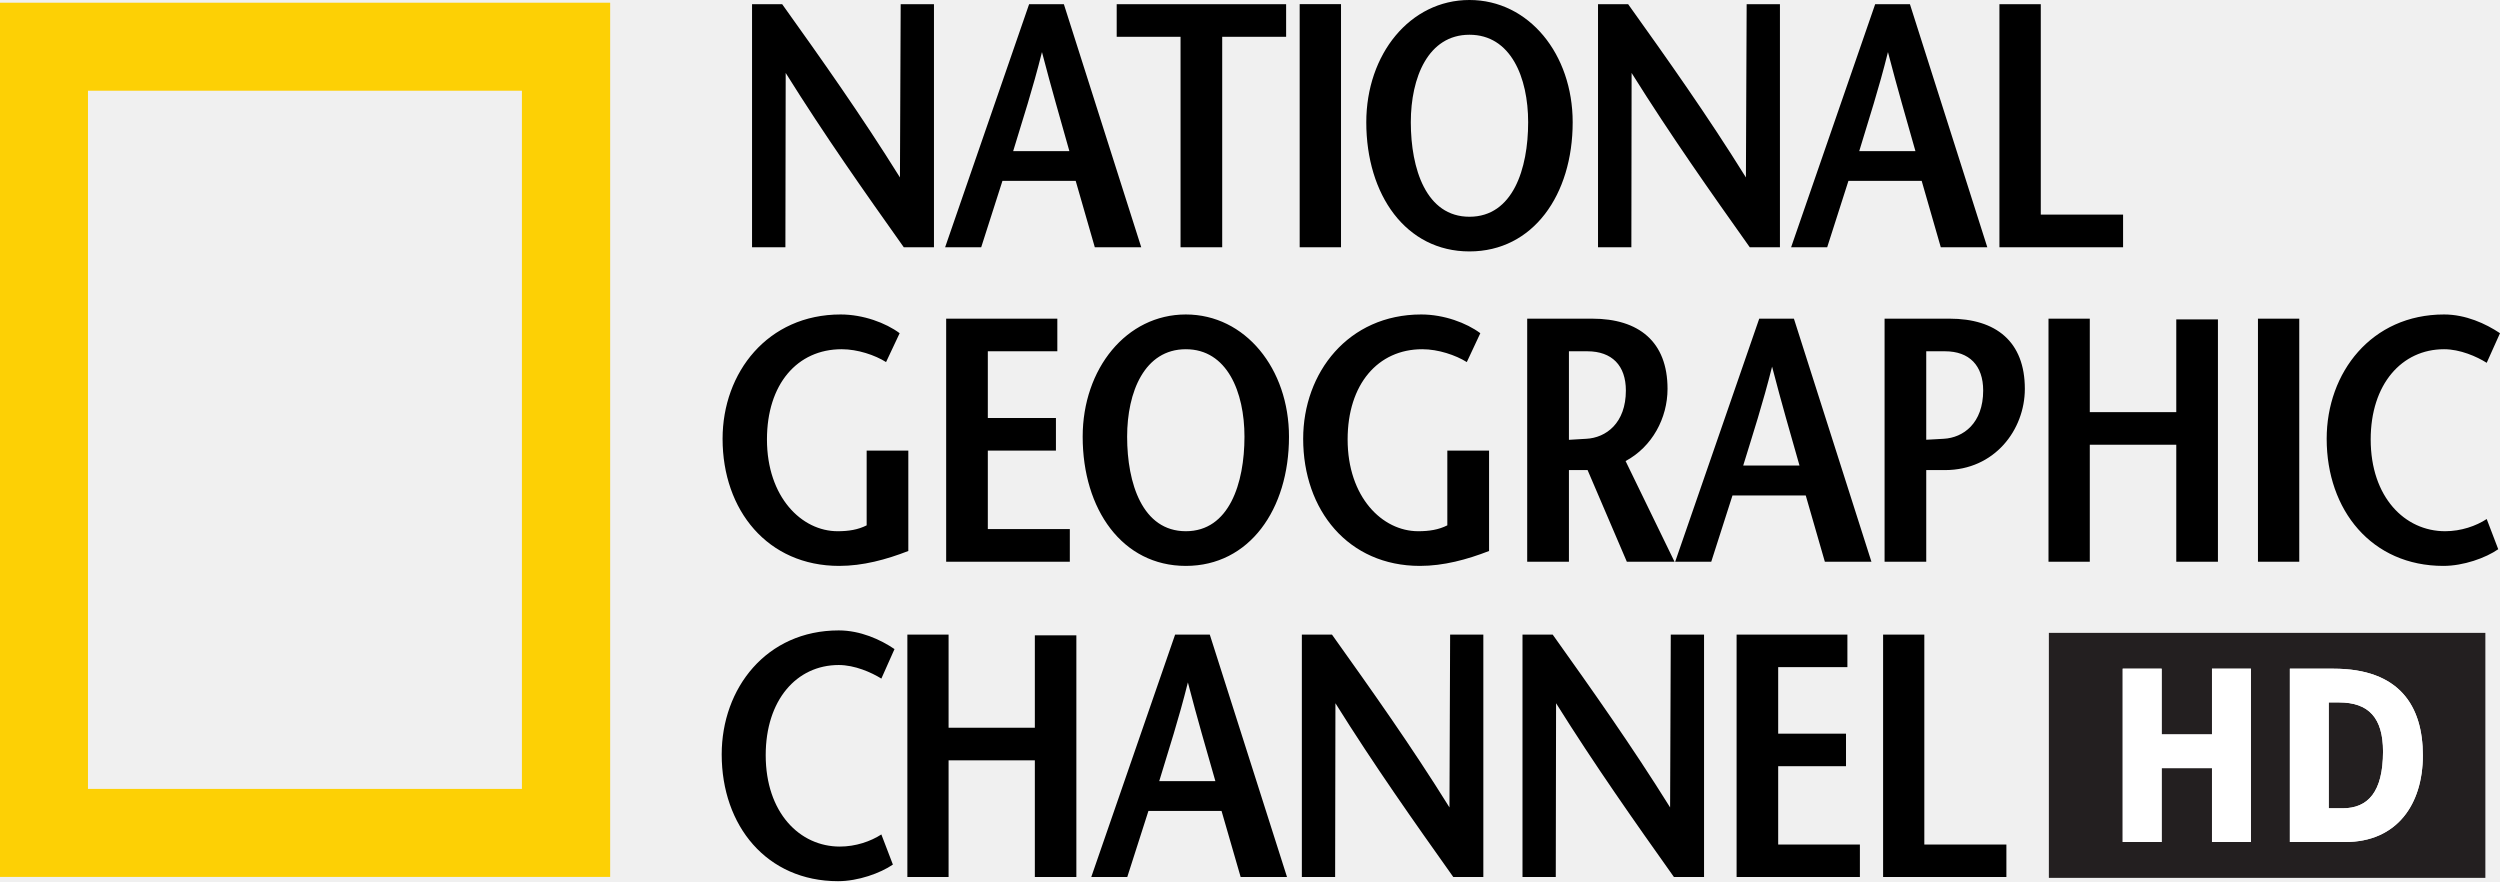
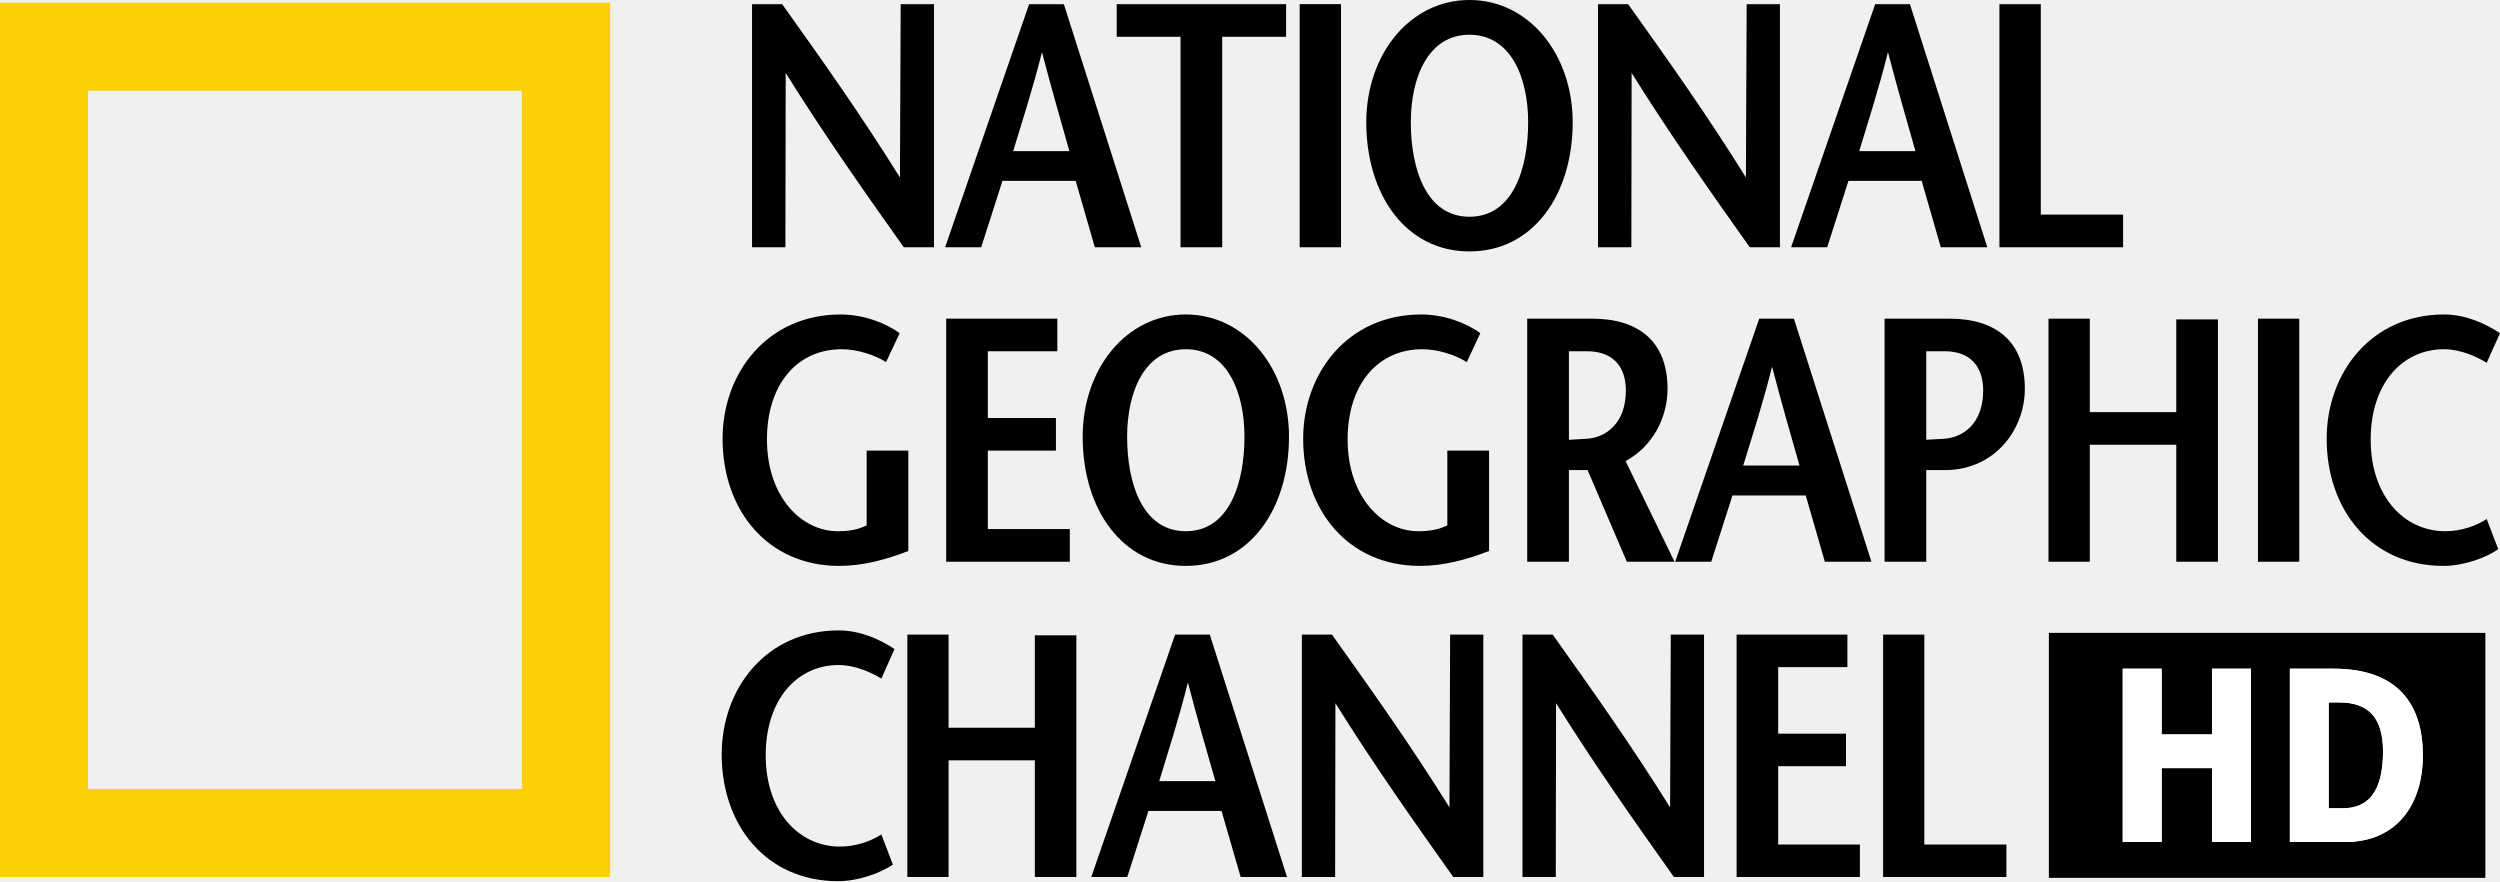
<svg xmlns="http://www.w3.org/2000/svg" version="1.0" width="1024" height="360.931" id="svg14620">
  <defs id="defs14622" />
  <path d="m 36.036,323.132 177.742,0 0,-285.973 -177.742,0 0,285.973 z m 213.886,36.054 -249.922,0 0,-358.072 249.922,0 0,358.072 z" id="path2462" style="fill:#fdd005;fill-opacity:1;fill-rule:nonzero;stroke:none" />
-   <path d="m 953.848,287.71 4.213,0 c 12.189,0 18.027,6.35 18.027,20.104 0,16.643 -6.2,23.264 -16.552,23.264 l -5.688,0 0,-43.367 z m -114.632,-28.5 178.789,0 0,100.373 -178.789,0 0,-100.373 z m 46.196,41.592 0,-26.905 -15.95,0 0,70.994 15.95,0 0,-30.276 20.615,0 0,30.276 15.95,0 0,-70.994 -15.95,0 0,26.905 -20.615,0 z m 70.393,-26.905 -17.877,0 0,70.994 22.662,0 c 21.247,0 31.811,-15.499 31.811,-35.482 0,-20.224 -9.57,-35.512 -36.596,-35.512" id="path2464" style="fill:#231f20;fill-opacity:1;fill-rule:evenodd;stroke:none" />
+   <path d="m 953.848,287.71 4.213,0 c 12.189,0 18.027,6.35 18.027,20.104 0,16.643 -6.2,23.264 -16.552,23.264 l -5.688,0 0,-43.367 z m -114.632,-28.5 178.789,0 0,100.373 -178.789,0 0,-100.373 z m 46.196,41.592 0,-26.905 -15.95,0 0,70.994 15.95,0 0,-30.276 20.615,0 0,30.276 15.95,0 0,-70.994 -15.95,0 0,26.905 -20.615,0 z m 70.393,-26.905 -17.877,0 0,70.994 22.662,0 c 21.247,0 31.811,-15.499 31.811,-35.482 0,-20.224 -9.57,-35.512 -36.596,-35.512" id="path2464" style="fill:#000000;fill-opacity:1;fill-rule:evenodd;stroke:none" />
  <path d="m 885.412,300.801 20.615,0 0,-26.905 15.95,0 0,70.994 -15.95,0 0,-30.276 -20.615,0 0,30.276 -15.95,0 0,-70.994 15.95,0 0,26.905 z m 70.393,-26.905 c 27.025,0 36.596,15.288 36.596,35.512 0,19.983 -10.563,35.482 -31.811,35.482 l -22.662,0 0,-70.994 17.877,0 z m -1.957,13.814 0,43.367 5.688,0 c 10.353,0 16.552,-6.621 16.552,-23.264 0,-13.753 -5.838,-20.104 -18.027,-20.104 l -4.213,0" id="path2466" style="fill:#ffffff;fill-opacity:1;fill-rule:nonzero;stroke:none" />
  <path d="m 756.695,273.264 -28.35,0 0,27.236 27.778,0 0,13.332 -27.778,0 0,32.081 33.466,0 0,13.302 -50.5,0 0,-99.284 45.384,0 0,13.332 z m -58.716,85.952 -12.339,0 c -16.191,-22.812 -32.202,-45.504 -48.273,-71.175 l -0.12,71.175 -13.633,0 0,-99.284 12.369,0 c 16.161,22.692 32.172,45.263 48.092,70.784 l 0.27,-70.784 13.633,0 0,99.284 z m -90.406,0 -12.309,0 c -16.191,-22.812 -32.232,-45.504 -48.273,-71.175 l -0.12,71.175 -13.633,0 0,-99.284 12.339,0 c 16.161,22.692 32.232,45.263 48.122,70.784 l 0.272,-70.784 13.603,0 0,99.284 z m -126.249,-99.284 14.205,0 31.63,99.284 -18.99,0 -7.825,-27.056 -29.945,0 -8.667,27.056 -14.747,0 34.339,-99.284 z m -6.501,60.01 22.993,0 c -3.732,-13.061 -7.283,-25.129 -11.256,-40.418 -3.822,15.288 -7.795,27.357 -11.737,40.418 z m -33.947,39.274 -17.004,0 0,-47.791 -35.332,0 0,47.791 -16.883,0 0,-99.284 16.883,0 0,38.161 35.332,0 0,-37.86 17.004,0 0,98.983 z m -79.873,-81.257 c -4.093,-2.558 -10.925,-5.568 -17.455,-5.568 -17.275,0 -29.915,14.355 -29.915,36.927 0,23.534 13.904,37.438 30.366,37.438 6.501,0 12.64,-2.138 17.004,-4.966 l 4.725,12.339 c -5.146,3.521 -14.205,6.802 -22.451,6.802 -29.222,0 -47.671,-22.692 -47.671,-51.914 0,-27.116 18.298,-50.801 47.942,-50.801 8.818,0 17.034,3.702 22.842,7.644 l -5.387,12.098 z M 1018.553,148.61 c -4.093,-2.588 -10.925,-5.568 -17.455,-5.568 -17.365,0 -30.065,14.355 -30.065,36.957 0,23.625 13.964,37.589 30.486,37.589 6.531,0 12.67,-2.136 17.034,-4.996 l 4.725,12.369 c -5.146,3.581 -14.235,6.832 -22.481,6.832 -29.313,0 -47.791,-22.752 -47.791,-52.065 0,-27.146 18.358,-50.921 48.092,-50.921 8.818,0 17.034,3.732 22.902,7.674 l -5.447,12.128 z m -76.773,81.468 -16.921,0 0,-99.555 16.921,0 0,99.555 z m -33.315,0 -17.064,0 0,-47.911 -35.422,0 0,47.911 -16.913,0 0,-99.555 16.913,0 0,38.281 35.422,0 0,-37.98 17.064,0 0,99.254 z m -119.478,0 -17.064,0 0,-99.555 26.604,0 c 19.05,0 30.848,9.39 30.848,28.741 0,16.763 -12.369,33.285 -32.713,33.285 l -7.674,0 0,37.529 z m 0,-49.958 c 1.324,-0.12 5.417,-0.241 7.102,-0.392 8.126,-0.421 16.221,-6.41 16.221,-19.773 0,-10.232 -5.658,-16.071 -15.649,-16.071 l -7.674,0 0,36.235 z m -68.406,-49.597 14.205,0 31.75,99.555 -19.08,0 -7.825,-27.146 -30.005,0 -8.697,27.146 -14.777,0 34.429,-99.555 z m -6.561,60.16 23.053,0 c -3.702,-13.061 -7.253,-25.16 -11.226,-40.508 -3.852,15.349 -7.825,27.447 -11.827,40.508 z m -28.139,39.395 -19.532,0 -16.071,-37.529 -7.644,0 0,37.529 -17.094,0 0,-99.555 26.604,0 c 19.08,0 30.878,9.39 30.878,28.741 0,11.948 -6.26,23.745 -17.184,29.584 l 20.043,41.23 z m -43.247,-86.193 0,36.265 c 1.416,-0.144 5.387,-0.272 7.102,-0.421 8.096,-0.421 16.221,-6.41 16.221,-19.773 0,-10.232 -5.688,-16.071 -15.8,-16.071 l -7.524,0 z m -32.713,40.689 0,41.11 c -9.119,3.551 -18.659,6.109 -28.32,6.109 -29.313,0 -47.821,-22.752 -47.821,-52.065 0,-27.146 18.509,-50.921 48.363,-50.921 9.269,0 18.509,3.431 24.197,7.674 l -5.538,11.827 c -4.574,-2.859 -11.707,-5.267 -18.238,-5.267 -18.177,0 -30.577,14.355 -30.577,36.957 0,23.625 14.205,37.589 28.891,37.589 4.544,0 8.366,-0.602 11.948,-2.408 l 0,-30.607 17.094,0 z m -124.203,47.219 c -26.032,0 -42.254,-23.173 -42.254,-52.907 0,-27.868 17.907,-50.078 42.254,-50.078 24.317,0 42.254,22.21 42.254,50.078 0,29.734 -16.221,52.907 -42.254,52.907 z m 0,-14.205 c 17.756,0 24.016,-19.622 24.016,-38.702 0,-18.328 -7.102,-35.843 -24.016,-35.843 -16.944,0 -24.046,17.515 -24.046,35.843 0,19.08 6.26,38.702 24.046,38.702 z m -52.636,-73.703 -28.47,0 0,27.326 27.898,0 0,13.362 -27.898,0 0,32.142 33.586,0 0,13.362 -50.65,0 0,-99.555 45.534,0 0,13.362 z m -61.033,40.689 0,41.11 c -9.119,3.551 -18.629,6.109 -28.32,6.109 -29.283,0 -47.761,-22.752 -47.761,-52.065 0,-27.146 18.478,-50.921 48.363,-50.921 9.209,0 18.478,3.431 24.166,7.674 l -5.568,11.827 c -4.514,-2.859 -11.647,-5.267 -18.177,-5.267 -18.238,0 -30.607,14.355 -30.607,36.957 0,23.625 14.235,37.589 28.921,37.589 4.514,0 8.366,-0.602 11.918,-2.408 l 0,-30.607 17.064,0 z M 818.962,1.716 l 16.944,0 0,86.193 33.707,0 0,13.362 -50.65,0 0,-99.555 z m -50.891,0 14.235,0 31.69,99.555 -19.05,0 -7.825,-27.176 -30.005,0 -8.697,27.176 -14.777,0 34.429,-99.555 z m -6.531,60.19 23.023,0 c -3.702,-13.121 -7.253,-25.19 -11.256,-40.568 -3.822,15.379 -7.825,27.447 -11.767,40.568 z m -32.473,39.364 -12.369,0 C 700.477,78.398 684.406,55.616 668.305,29.885 l -0.096,71.386 -13.663,0 0,-99.555 12.339,0 c 16.251,22.752 32.322,45.384 48.243,70.964 l 0.301,-70.964 13.633,0 0,99.555 z m -127.182,1.714 c -26.032,0 -42.254,-23.173 -42.254,-52.907 0,-27.898 17.937,-50.078 42.254,-50.078 24.347,0 42.284,22.18 42.284,50.078 0,29.734 -16.221,52.907 -42.284,52.907 z m 0,-14.205 c 17.816,0 24.046,-19.652 24.046,-38.702 0,-18.358 -7.102,-35.843 -24.046,-35.843 -16.913,0 -24.016,17.485 -24.016,35.843 0,19.05 6.26,38.702 24.016,38.702 z m -52.606,12.489 -16.932,0 0,-99.576 16.932,0 0,99.576 z m -65.728,0 0,-86.193 -26.153,0 0,-13.362 69.399,0 0,13.362 -26.183,0 0,86.193 -17.064,0 z m -62.026,-99.555 14.235,0 31.69,99.555 -19.02,0 -7.825,-27.176 -30.005,0 -8.697,27.176 -14.777,0 34.399,-99.555 z m -6.531,60.19 23.023,0 c -3.672,-13.121 -7.223,-25.19 -11.226,-40.568 -3.852,15.379 -7.825,27.447 -11.797,40.568 z m -32.443,39.364 -12.369,0 C 353.961,78.397 337.89,55.615 321.82,29.883 l -0.12,71.386 -13.663,0 0,-99.555 12.339,0 C 336.626,24.466 352.667,47.098 368.618,72.679 l 0.301,-70.964 13.633,0 0,99.555 z m 388.769,158.662 16.883,0 0,85.982 33.616,0 0,13.302 -50.5,0 0,-99.284" id="path2468" style="fill:#000000;fill-opacity:1;fill-rule:nonzero;stroke:none" />
</svg>
